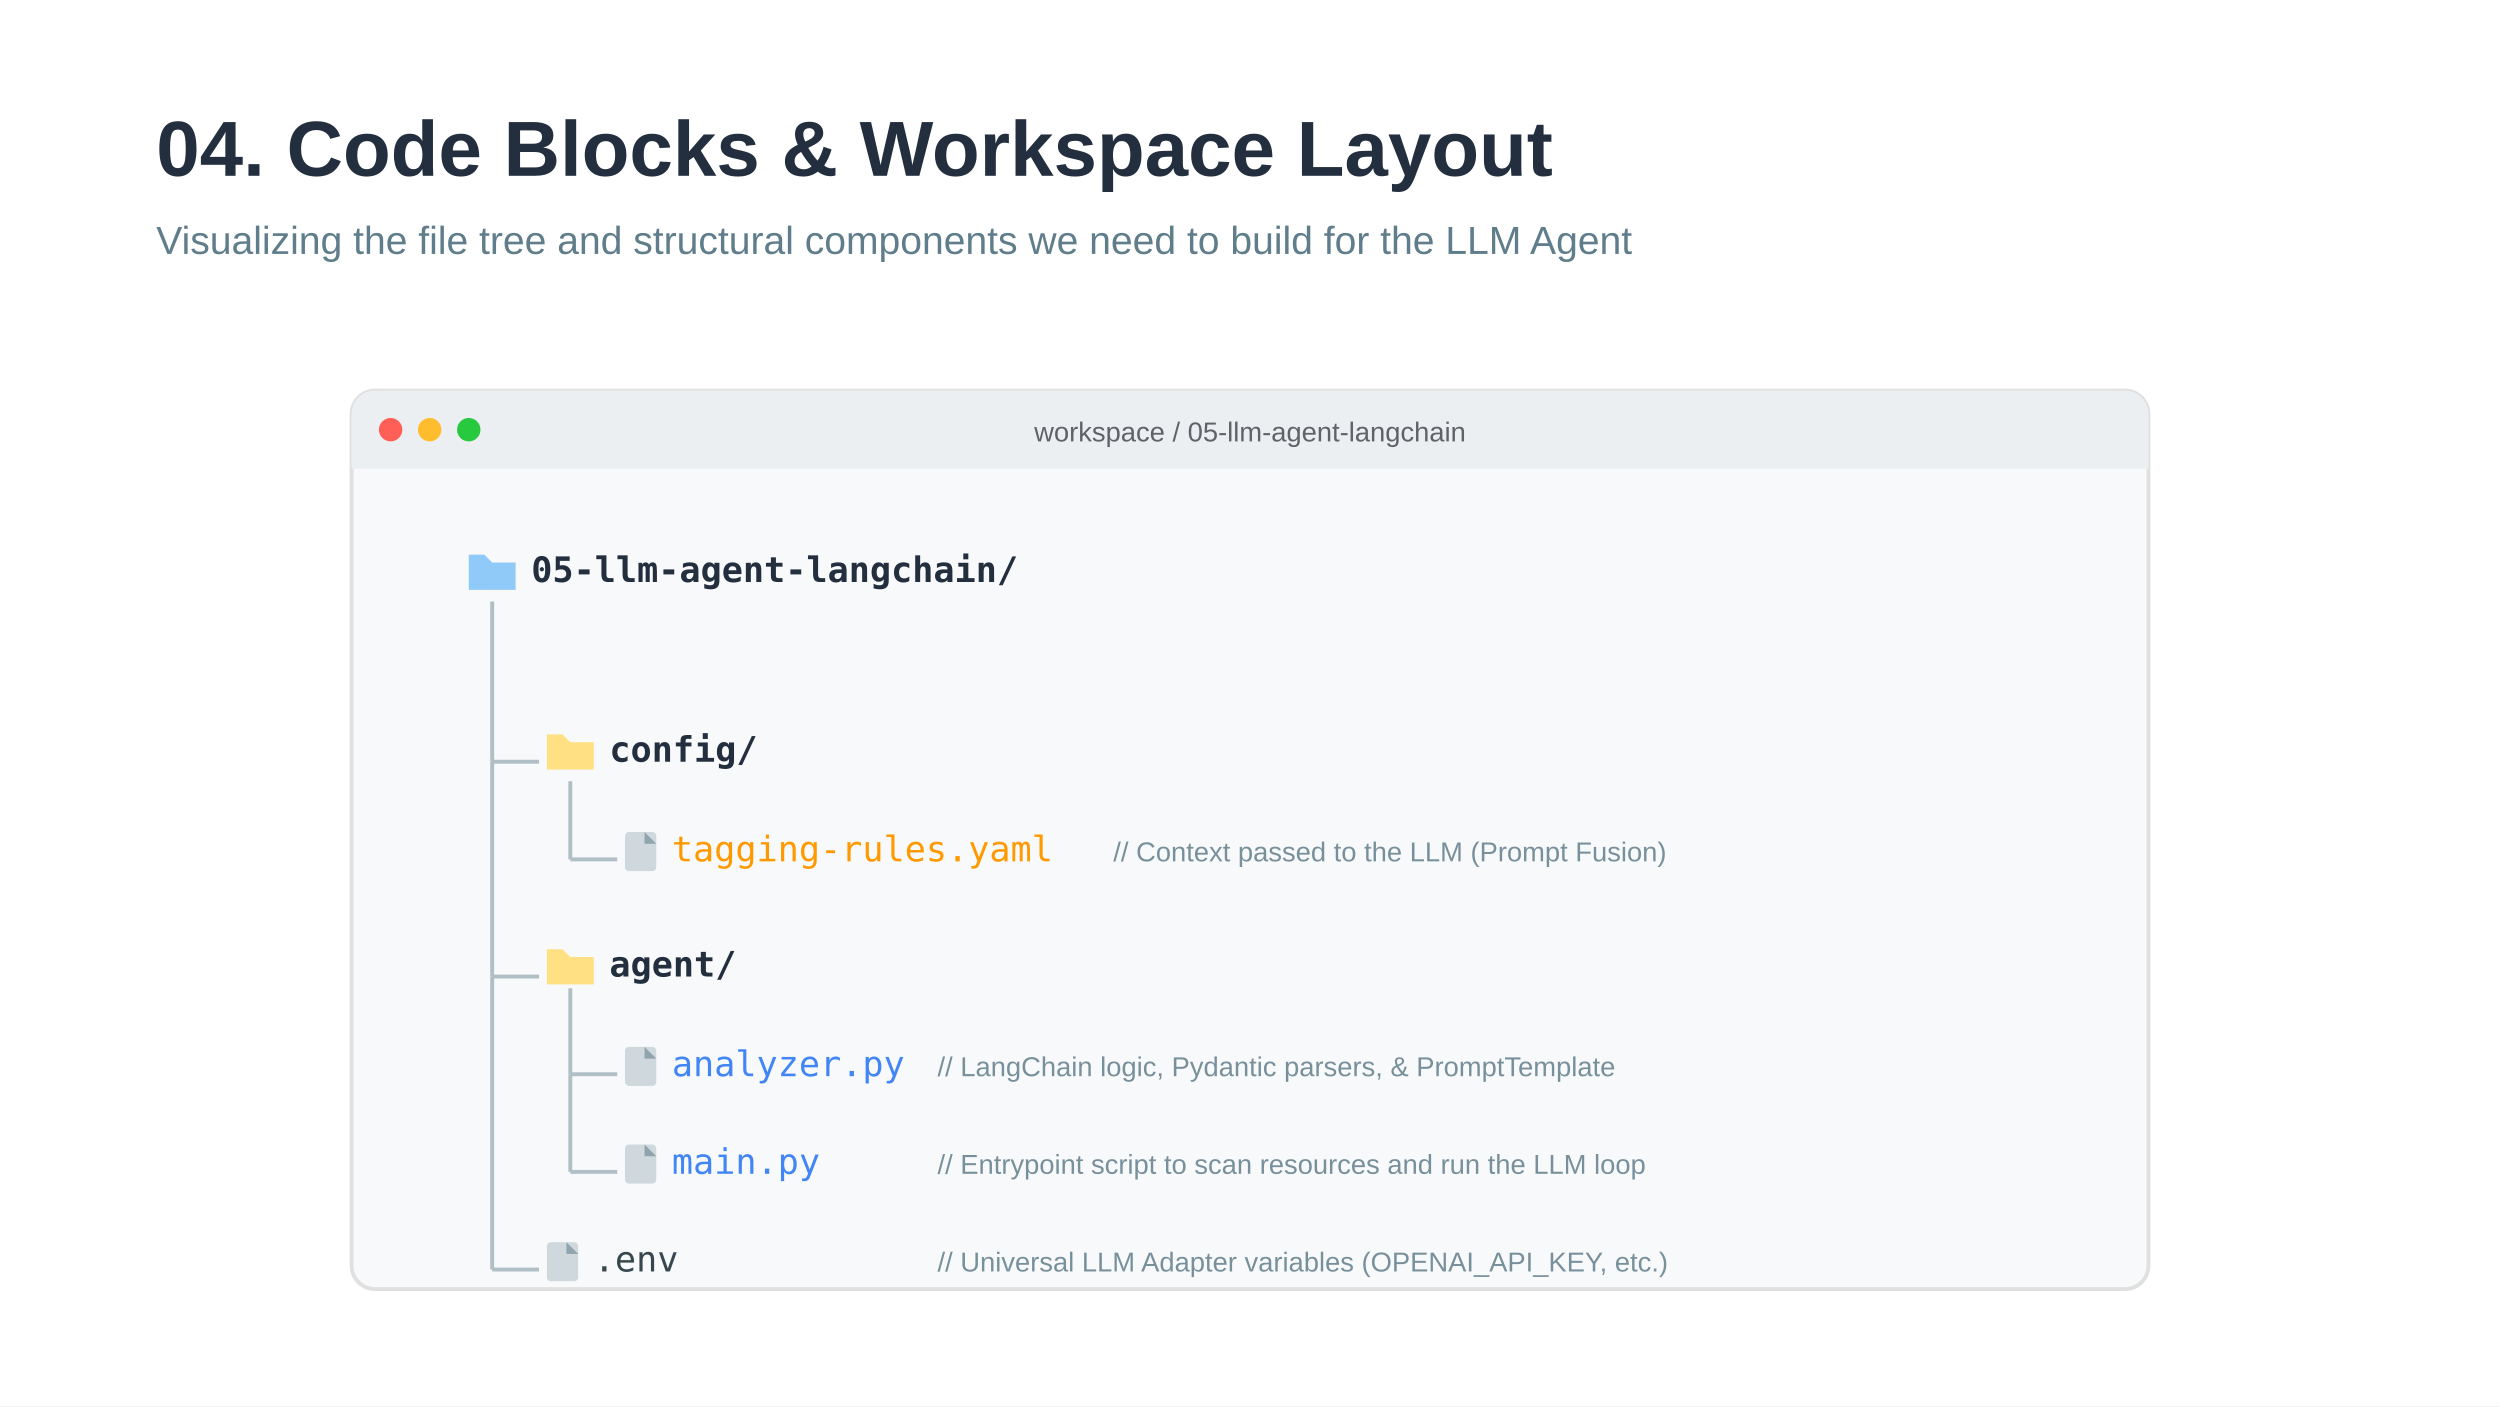
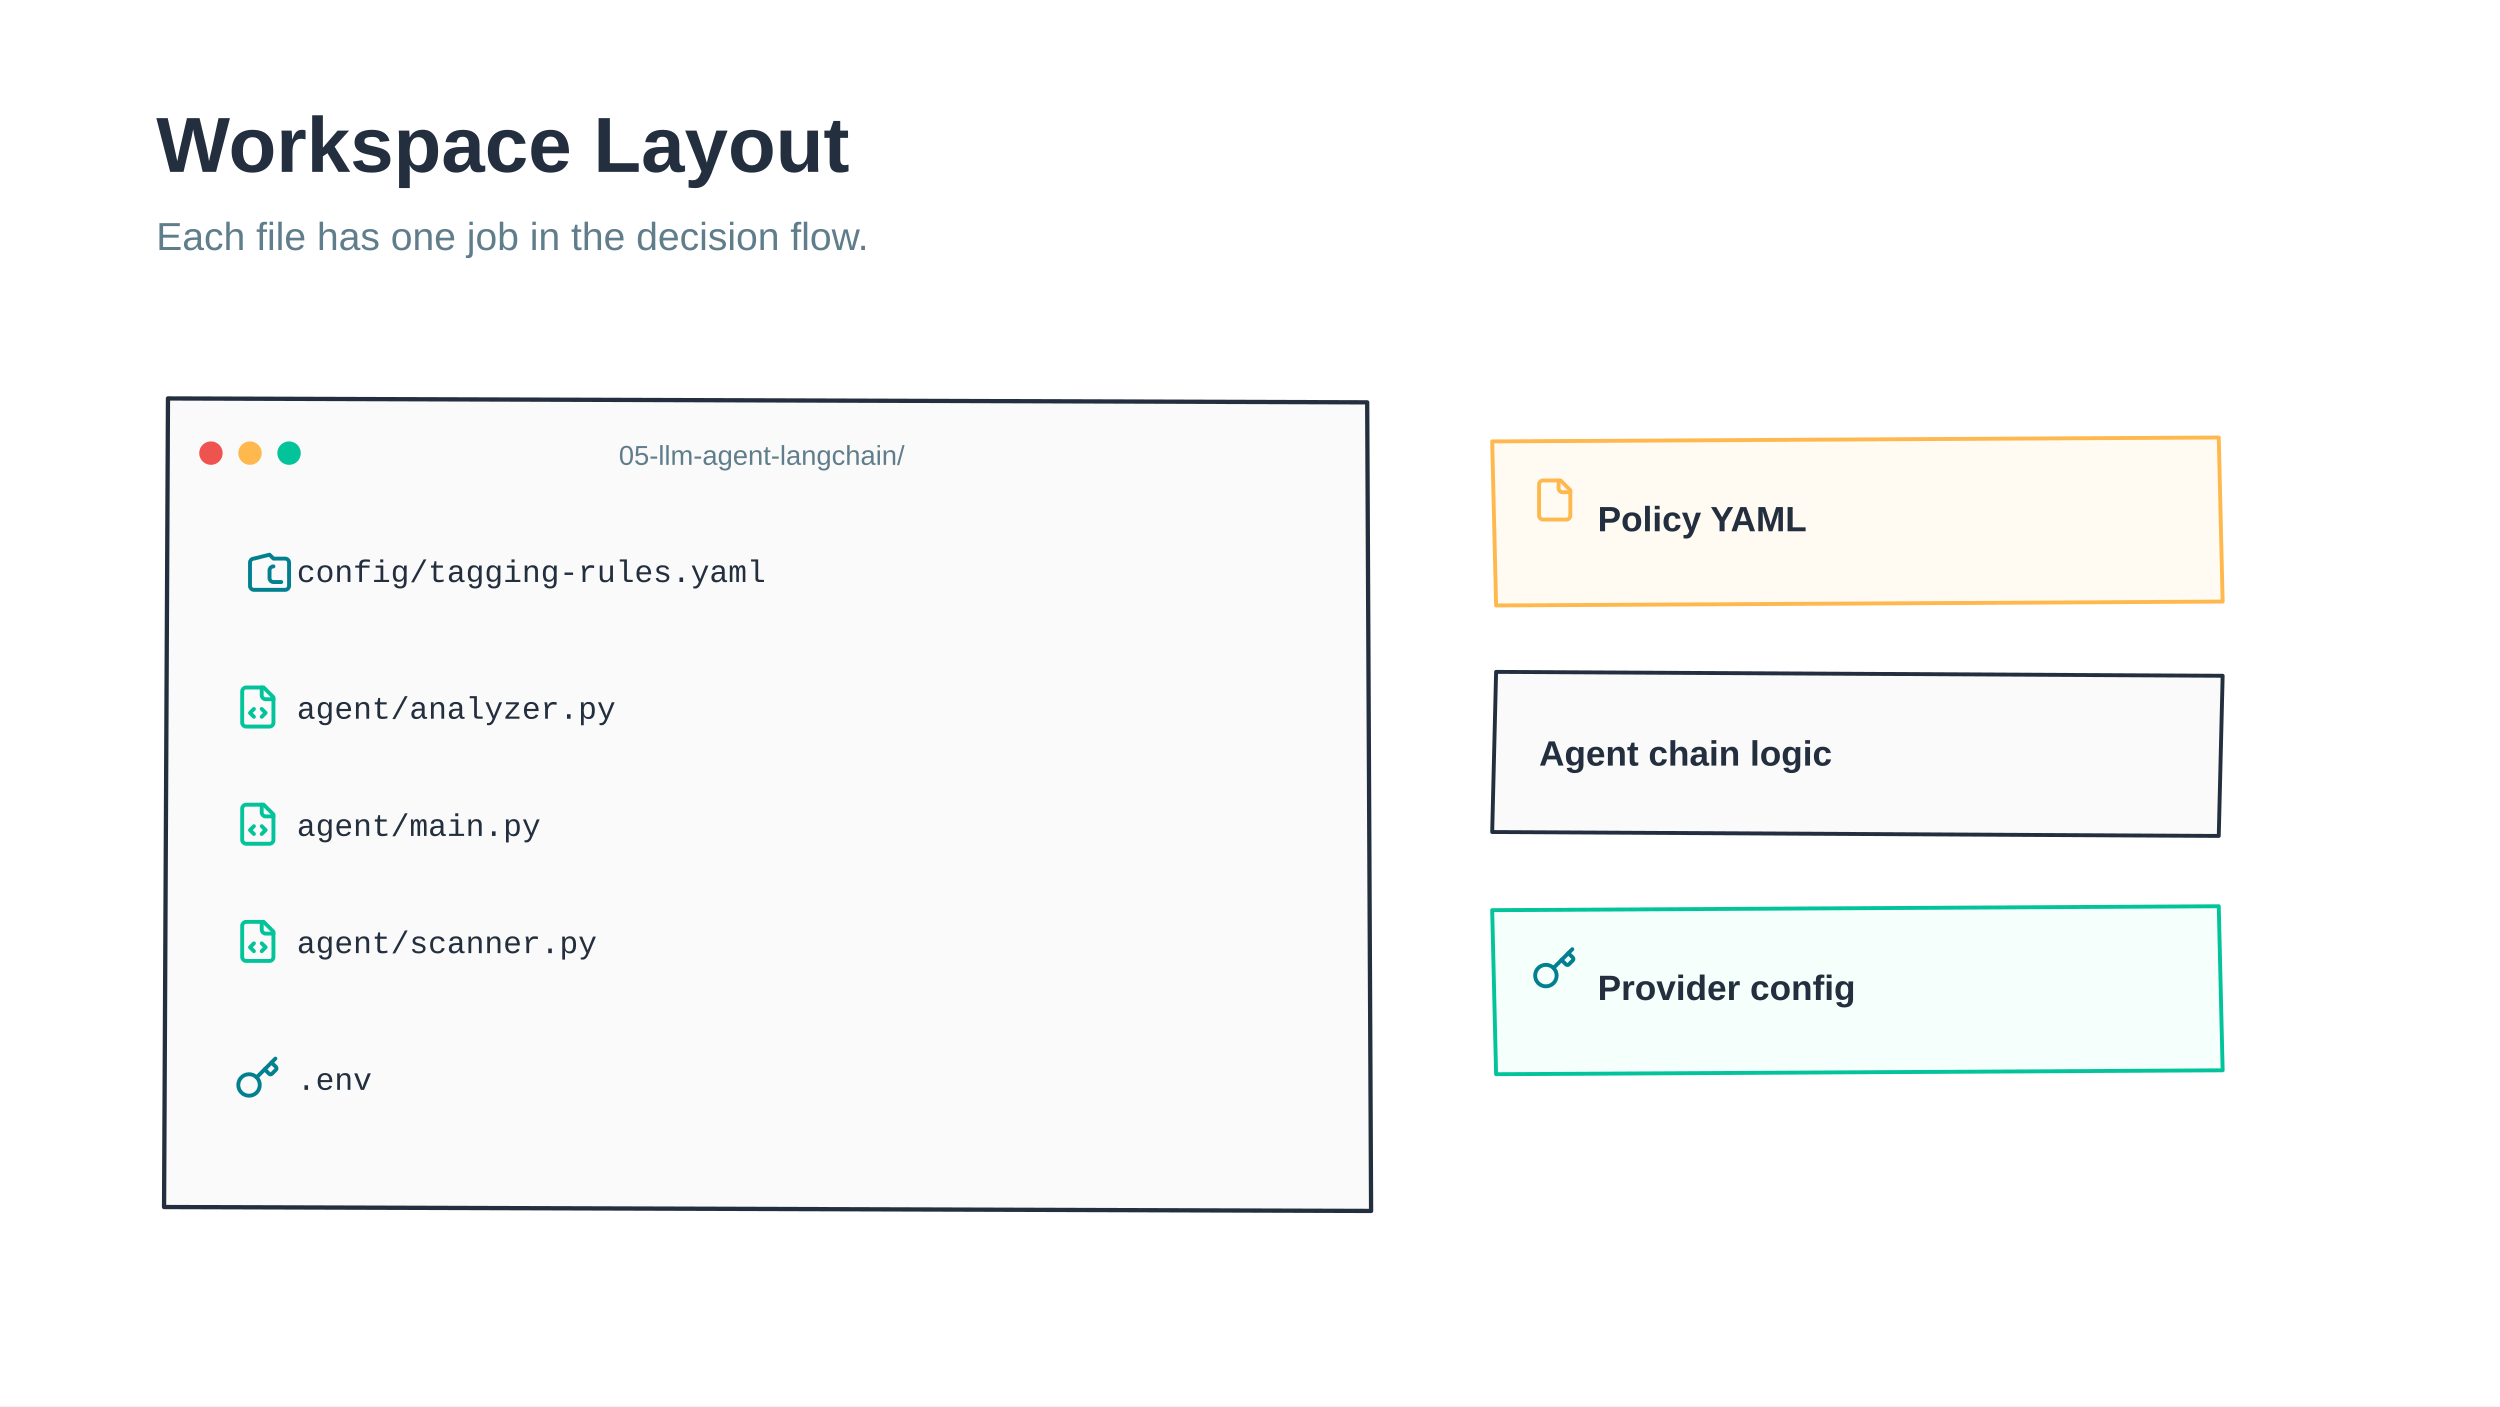
<svg xmlns="http://www.w3.org/2000/svg" viewBox="0 0 1280 720" width="100%" height="100%">
+   <defs>
+     <g id="lucide-folder-tree">
+       <path d="M20 10a2 2 0 0 0-2 2v4a2 2 0 0 0 2 2h4" fill="none" stroke="#028090" stroke-width="2" stroke-linecap="round" stroke-linejoin="round" />
+       <path d="M10 6a2 2 0 0 0-2 2v12a2 2 0 0 0 2 2h16a2 2 0 0 0 2-2V8a2 2 0 0 0-2-2h-6l-2-2z" fill="none" stroke="#028090" stroke-width="2" stroke-linecap="round" stroke-linejoin="round" />
+     </g>
+     <g id="lucide-file-text">
+       <path d="M15 2H6a2 2 0 0 0-2 2v16a2 2 0 0 0 2 2h12a2 2 0 0 0 2-2V7Z" fill="none" stroke="#FFB84D" stroke-width="2" stroke-linecap="round" stroke-linejoin="round" />
+       <path d="M14 2v4a2 2 0 0 0 2 2h4" fill="none" stroke="#FFB84D" stroke-width="2" stroke-linecap="round" stroke-linejoin="round" />
+     </g>
+     <g id="lucide-file-code">
+       <path d="M15 2H6a2 2 0 0 0-2 2v16a2 2 0 0 0 2 2h12a2 2 0 0 0 2-2V7Z" fill="none" stroke="#02C39A" stroke-width="2" stroke-linecap="round" stroke-linejoin="round" />
+       <path d="M14 2v4a2 2 0 0 0 2 2h4" fill="none" stroke="#02C39A" stroke-width="2" stroke-linecap="round" stroke-linejoin="round" />
+       <path d="m10 13-2 2 2 2" fill="none" stroke="#02C39A" stroke-width="2" stroke-linecap="round" stroke-linejoin="round" />
+       <path d="m14 17 2-2-2-2" fill="none" stroke="#02C39A" stroke-width="2" stroke-linecap="round" stroke-linejoin="round" />
+     </g>
+     <g id="lucide-key">
+       <path d="m15.5 7.5 2.3 2.3a1 1 0 0 0 1.4 0l2.1-2.1a1 1 0 0 0 0-1.4L19 4" fill="none" stroke="#028090" stroke-width="2" stroke-linecap="round" stroke-linejoin="round" />
+       <path d="m21 2-9.6 9.6" fill="none" stroke="#028090" stroke-width="2" stroke-linecap="round" stroke-linejoin="round" />
+       <circle cx="7.5" cy="15.5" r="5.5" fill="none" stroke="#028090" stroke-width="2" />
+     </g>
+   </defs>
  <rect width="1280" height="720" fill="#FFFFFF" />
-   <text x="80" y="90" font-family="Arial, sans-serif" font-size="40" font-weight="bold" fill="#232F3E">04. Code Blocks &amp; Workspace Layout</text>
-   <text x="80" y="130" font-family="Arial, sans-serif" font-size="20" fill="#607D8B">Visualizing the file tree and structural components we need to build for the LLM Agent</text>
-   <g transform="translate(180, 200)">
-     <rect width="920" height="460" rx="12" fill="#F8F9FA" stroke="#E0E0E0" stroke-width="2" />
-     <path d="M 0 12 A 12 12 0 0 1 12 0 L 908 0 A 12 12 0 0 1 920 12 L 920 40 L 0 40 Z" fill="#ECEFF1" />
-     <circle cx="20" cy="20" r="6" fill="#FF5F56" />
-     <circle cx="40" cy="20" r="6" fill="#FFBD2E" />
-     <circle cx="60" cy="20" r="6" fill="#27C93F" />
-     <text x="460" y="26" font-family="Arial, sans-serif" font-size="14" fill="#5F6368" text-anchor="middle">workspace / 05-llm-agent-langchain</text>
-     <g transform="translate(60, 80)">
-       <path d="M 0 4 L 8 4 L 12 8 L 24 8 L 24 22 L 0 22 Z" fill="#90CAF9" />
-       <text x="32" y="18" font-family="monospace" font-size="18" font-weight="bold" fill="#232F3E">05-llm-agent-langchain/</text>
-       <path d="M 12 28 L 12 110" stroke="#B0BEC5" stroke-width="2" fill="none" />
-       <path d="M 12 110 L 36 110" stroke="#B0BEC5" stroke-width="2" fill="none" />
-       <path d="M 40 96 L 48 96 L 52 100 L 64 100 L 64 114 L 40 114 Z" fill="#FFE082" />
-       <text x="72" y="110" font-family="monospace" font-size="18" font-weight="bold" fill="#232F3E">config/</text>
-       <path d="M 52 120 L 52 160" stroke="#B0BEC5" stroke-width="2" fill="none" />
-       <path d="M 52 160 L 76 160" stroke="#B0BEC5" stroke-width="2" fill="none" />
-       <rect x="80" y="146" width="16" height="20" rx="2" fill="#CFD8DC" />
-       <path d="M 90 146 L 96 152 L 90 152 Z" fill="#90A4AE" />
-       <text x="104" y="161" font-family="monospace" font-size="18" fill="#FF9900">tagging-rules.yaml</text>
-       <text x="330" y="161" font-family="Arial, sans-serif" font-size="14" fill="#78909C">// Context passed to the LLM (Prompt Fusion)</text>
-       <path d="M 12 110 L 12 220" stroke="#B0BEC5" stroke-width="2" fill="none" />
-       <path d="M 12 220 L 36 220" stroke="#B0BEC5" stroke-width="2" fill="none" />
-       <path d="M 40 206 L 48 206 L 52 210 L 64 210 L 64 224 L 40 224 Z" fill="#FFE082" />
-       <text x="72" y="220" font-family="monospace" font-size="18" font-weight="bold" fill="#232F3E">agent/</text>
-       <path d="M 52 226 L 52 270" stroke="#B0BEC5" stroke-width="2" fill="none" />
-       <path d="M 52 270 L 76 270" stroke="#B0BEC5" stroke-width="2" fill="none" />
-       <rect x="80" y="256" width="16" height="20" rx="2" fill="#CFD8DC" />
-       <path d="M 90 256 L 96 262 L 90 262 Z" fill="#90A4AE" />
-       <text x="104" y="271" font-family="monospace" font-size="18" fill="#4285F4">analyzer.py</text>
-       <text x="240" y="271" font-family="Arial, sans-serif" font-size="14" fill="#78909C">// LangChain logic, Pydantic parsers, &amp; PromptTemplate</text>
-       <path d="M 52 270 L 52 320" stroke="#B0BEC5" stroke-width="2" fill="none" />
-       <path d="M 52 320 L 76 320" stroke="#B0BEC5" stroke-width="2" fill="none" />
-       <rect x="80" y="306" width="16" height="20" rx="2" fill="#CFD8DC" />
-       <path d="M 90 306 L 96 312 L 90 312 Z" fill="#90A4AE" />
-       <text x="104" y="321" font-family="monospace" font-size="18" fill="#4285F4">main.py</text>
-       <text x="240" y="321" font-family="Arial, sans-serif" font-size="14" fill="#78909C">// Entrypoint script to scan resources and run the LLM loop</text>
-       <path d="M 12 220 L 12 370" stroke="#B0BEC5" stroke-width="2" fill="none" />
-       <path d="M 12 370 L 36 370" stroke="#B0BEC5" stroke-width="2" fill="none" />
-       <rect x="40" y="356" width="16" height="20" rx="2" fill="#CFD8DC" />
-       <path d="M 50 356 L 56 362 L 50 362 Z" fill="#90A4AE" />
-       <text x="64" y="371" font-family="monospace" font-size="18" fill="#37474F">.env</text>
-       <text x="240" y="371" font-family="Arial, sans-serif" font-size="14" fill="#78909C">// Universal LLM Adapter variables (OPENAI_API_KEY, etc.)</text>
+   <g id="anim-titlebar">
+     <text x="80" y="88" font-family="Arial, sans-serif" font-size="40" font-weight="bold" fill="#232F3E">Workspace Layout</text>
+     <text x="80" y="128" font-family="Arial, sans-serif" font-size="20" fill="#607D8B">Each file has one job in the decision flow.</text>
+   </g>
+   <g id="anim-explorer" transform="translate(80,200)">
+     <path d="M 6 4 L 620 6 L 622 420 L 4 418 Z" fill="#FAFAFA" stroke="#232F3E" stroke-width="2.2" stroke-linecap="round" stroke-linejoin="round" />
+     <circle cx="28" cy="32" r="6" fill="#EF5350" />
+     <circle cx="48" cy="32" r="6" fill="#FFB84D" />
+     <circle cx="68" cy="32" r="6" fill="#02C39A" />
+     <text x="310" y="38" font-family="Arial, sans-serif" font-size="14" fill="#607D8B" text-anchor="middle">05-llm-agent-langchain/</text>
+     <g id="anim-tree-config" transform="translate(40,80)">
+       <use href="#lucide-folder-tree" x="0" y="0" width="22" height="22" />
+       <text x="32" y="18" font-family="Courier New, monospace" font-size="16" fill="#232F3E">config/tagging-rules.yaml</text>
+     </g>
+     <g id="anim-tree-agent" transform="translate(40,150)">
+       <use href="#lucide-file-code" x="0" y="0" width="22" height="22" />
+       <text x="32" y="18" font-family="Courier New, monospace" font-size="16" fill="#232F3E">agent/analyzer.py</text>
+     </g>
+     <g transform="translate(40,210)">
+       <use href="#lucide-file-code" x="0" y="0" width="22" height="22" />
+       <text x="32" y="18" font-family="Courier New, monospace" font-size="16" fill="#232F3E">agent/main.py</text>
+     </g>
+     <g transform="translate(40,270)">
+       <use href="#lucide-file-code" x="0" y="0" width="22" height="22" />
+       <text x="32" y="18" font-family="Courier New, monospace" font-size="16" fill="#232F3E">agent/scanner.py</text>
+     </g>
+     <g id="anim-tree-env" transform="translate(40,340)">
+       <use href="#lucide-key" x="0" y="0" width="22" height="22" />
+       <text x="32" y="18" font-family="Courier New, monospace" font-size="16" fill="#232F3E">.env</text>
    </g>
  </g>
+   <g id="anim-callout-policy" transform="translate(760,220)">
+     <path d="M 4 6 L 376 4 L 378 88 L 6 90 Z" fill="#FFFBF2" stroke="#FFB84D" stroke-width="2" stroke-linecap="round" stroke-linejoin="round" />
+     <use href="#lucide-file-text" x="24" y="24" width="24" height="24" />
+     <text x="58" y="52" font-family="Arial, sans-serif" font-size="18" font-weight="bold" fill="#232F3E">Policy YAML</text>
+   </g>
+   <g id="anim-callout-agent" transform="translate(760,340)">
+     <path d="M 6 4 L 378 6 L 376 88 L 4 86 Z" fill="#FAFAFA" stroke="#232F3E" stroke-width="2" stroke-linecap="round" stroke-linejoin="round" />
+     <text x="28" y="52" font-family="Arial, sans-serif" font-size="18" font-weight="bold" fill="#232F3E">Agent chain logic</text>
+   </g>
+   <g id="anim-callout-env" transform="translate(760,460)">
+     <path d="M 4 6 L 376 4 L 378 88 L 6 90 Z" fill="#F5FFFC" stroke="#02C39A" stroke-width="2" stroke-linecap="round" stroke-linejoin="round" />
+     <use href="#lucide-key" x="24" y="24" width="24" height="24" />
+     <text x="58" y="52" font-family="Arial, sans-serif" font-size="18" font-weight="bold" fill="#232F3E">Provider config</text>
+   </g>
</svg>
